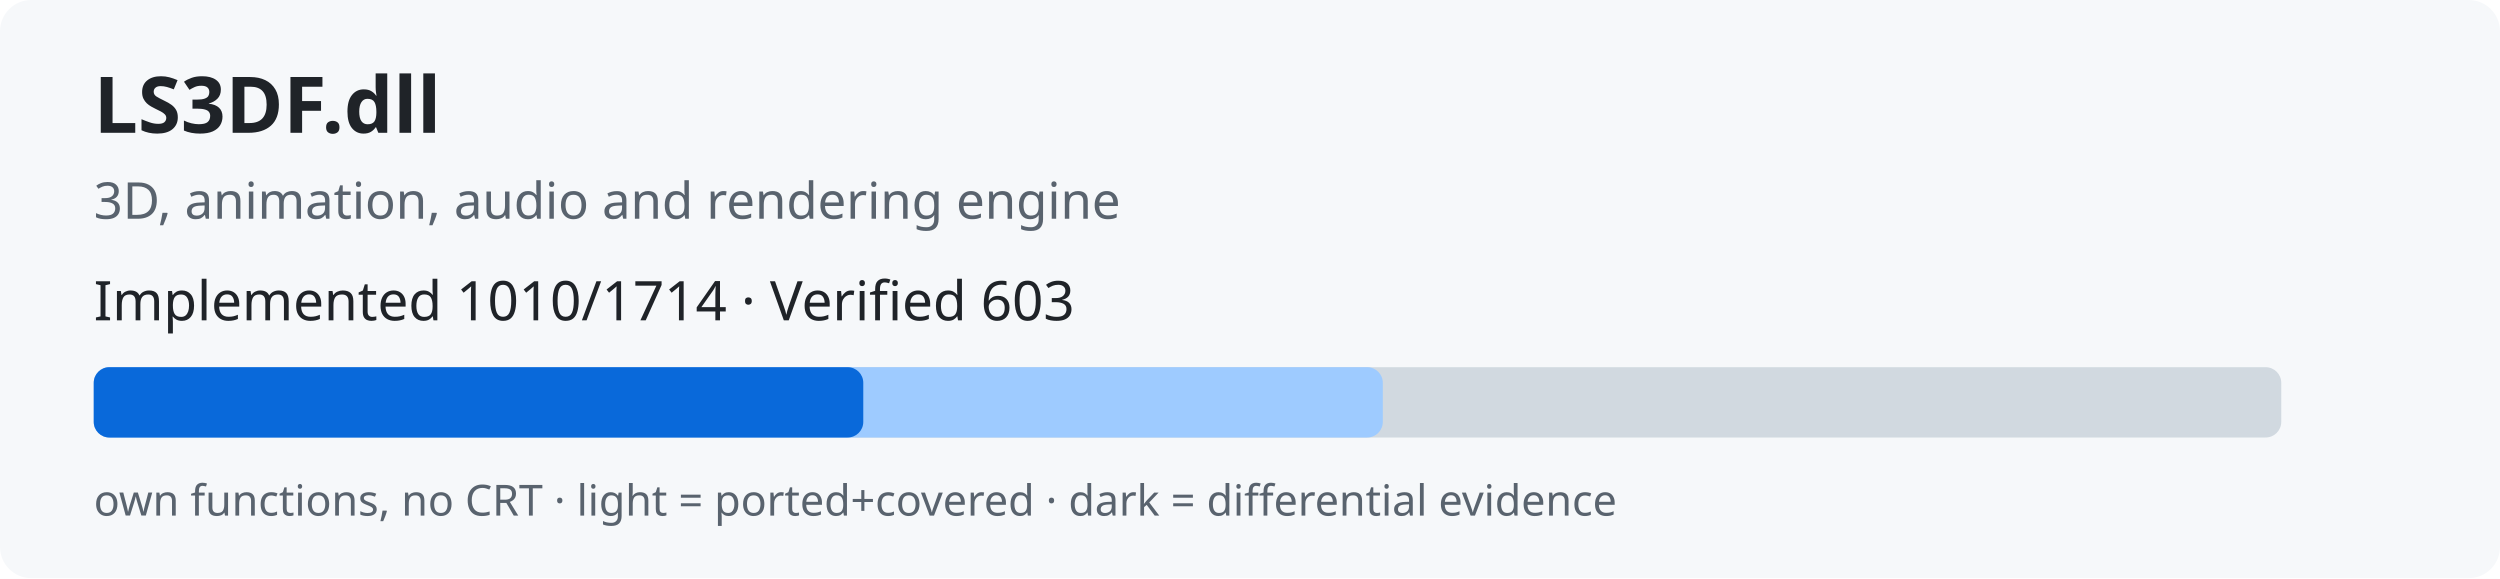
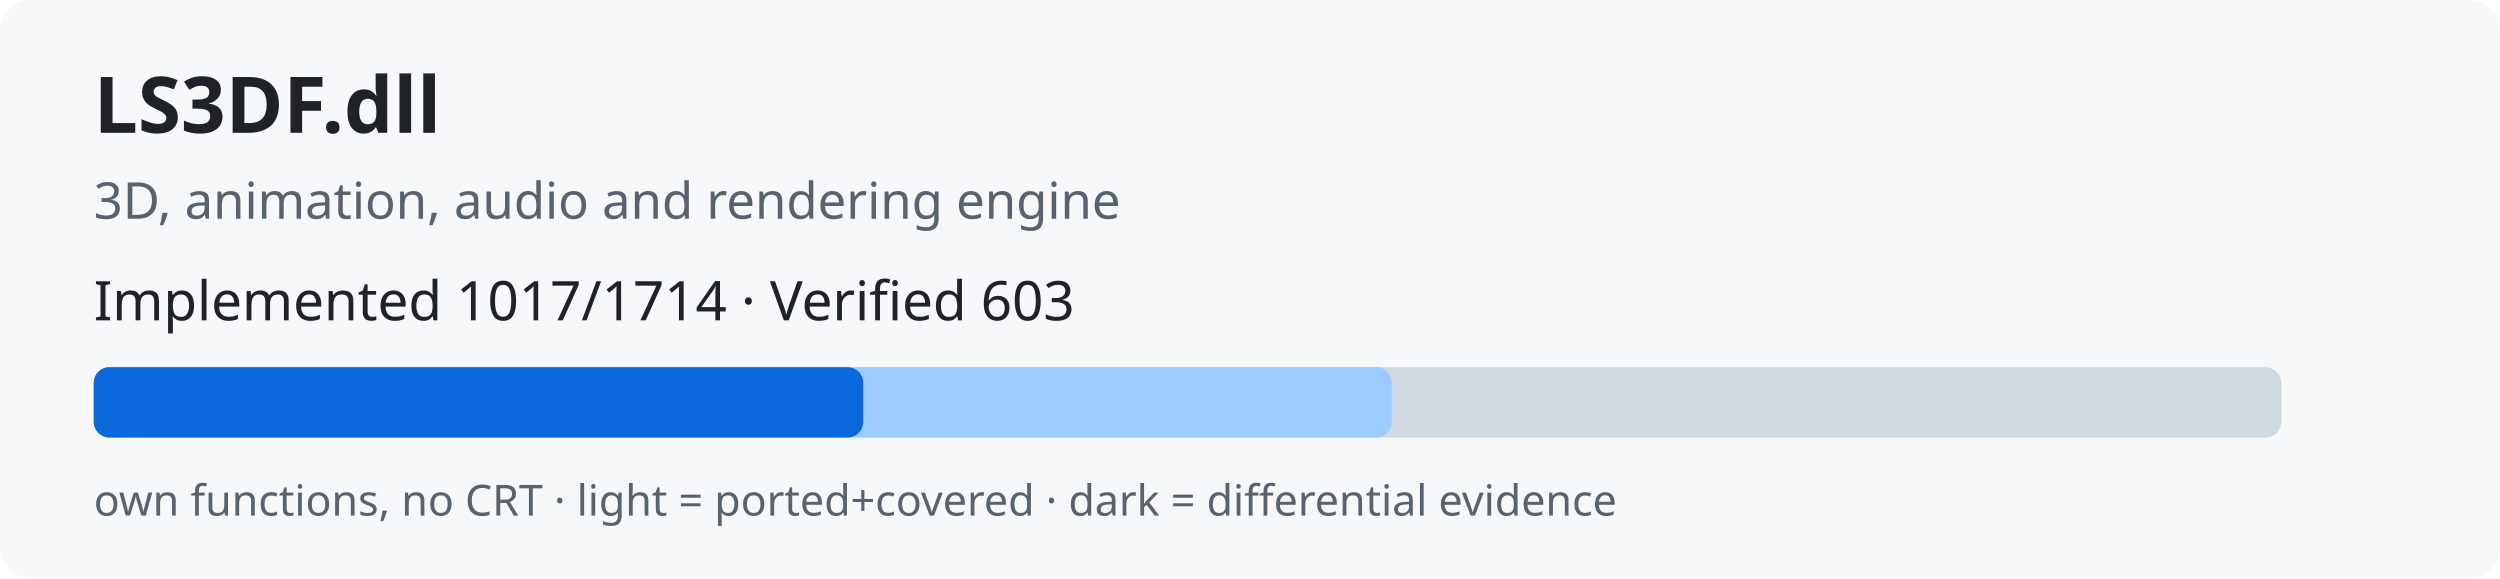
<svg xmlns="http://www.w3.org/2000/svg" width="640" height="148" role="img">
  <rect width="640" height="148" rx="8" fill="#f6f8fa" />
  <text x="24" y="34" font-family="sans-serif" font-size="20" font-weight="bold" fill="#1f2328">LS3DF.dll</text>
  <text x="24" y="56" font-family="sans-serif" font-size="13" fill="#59636e">3D, animation, audio and rendering engine</text>
-   <text x="24" y="82" font-family="sans-serif" font-size="14" fill="#1f2328">Implemented 1010/1714 · Verified 603</text>
+   <text x="24" y="82" font-family="sans-serif" font-size="14" fill="#1f2328">Implemented 1017/1714 · Verified 603</text>
  <rect x="24" y="94" width="560" height="18" rx="4" fill="#d1d9e0" />
-   <rect x="24" y="94" width="330.0" height="18" rx="4" fill="#9ecbff" />
+   <rect x="24" y="94" width="332.3" height="18" rx="4" fill="#9ecbff" />
  <rect x="24" y="94" width="197.0" height="18" rx="4" fill="#0969da" />
  <text x="24" y="132" font-family="sans-serif" font-size="11" fill="#59636e">own functions, no CRT · light = ported+covered · dark = differential evidence</text>
</svg>
